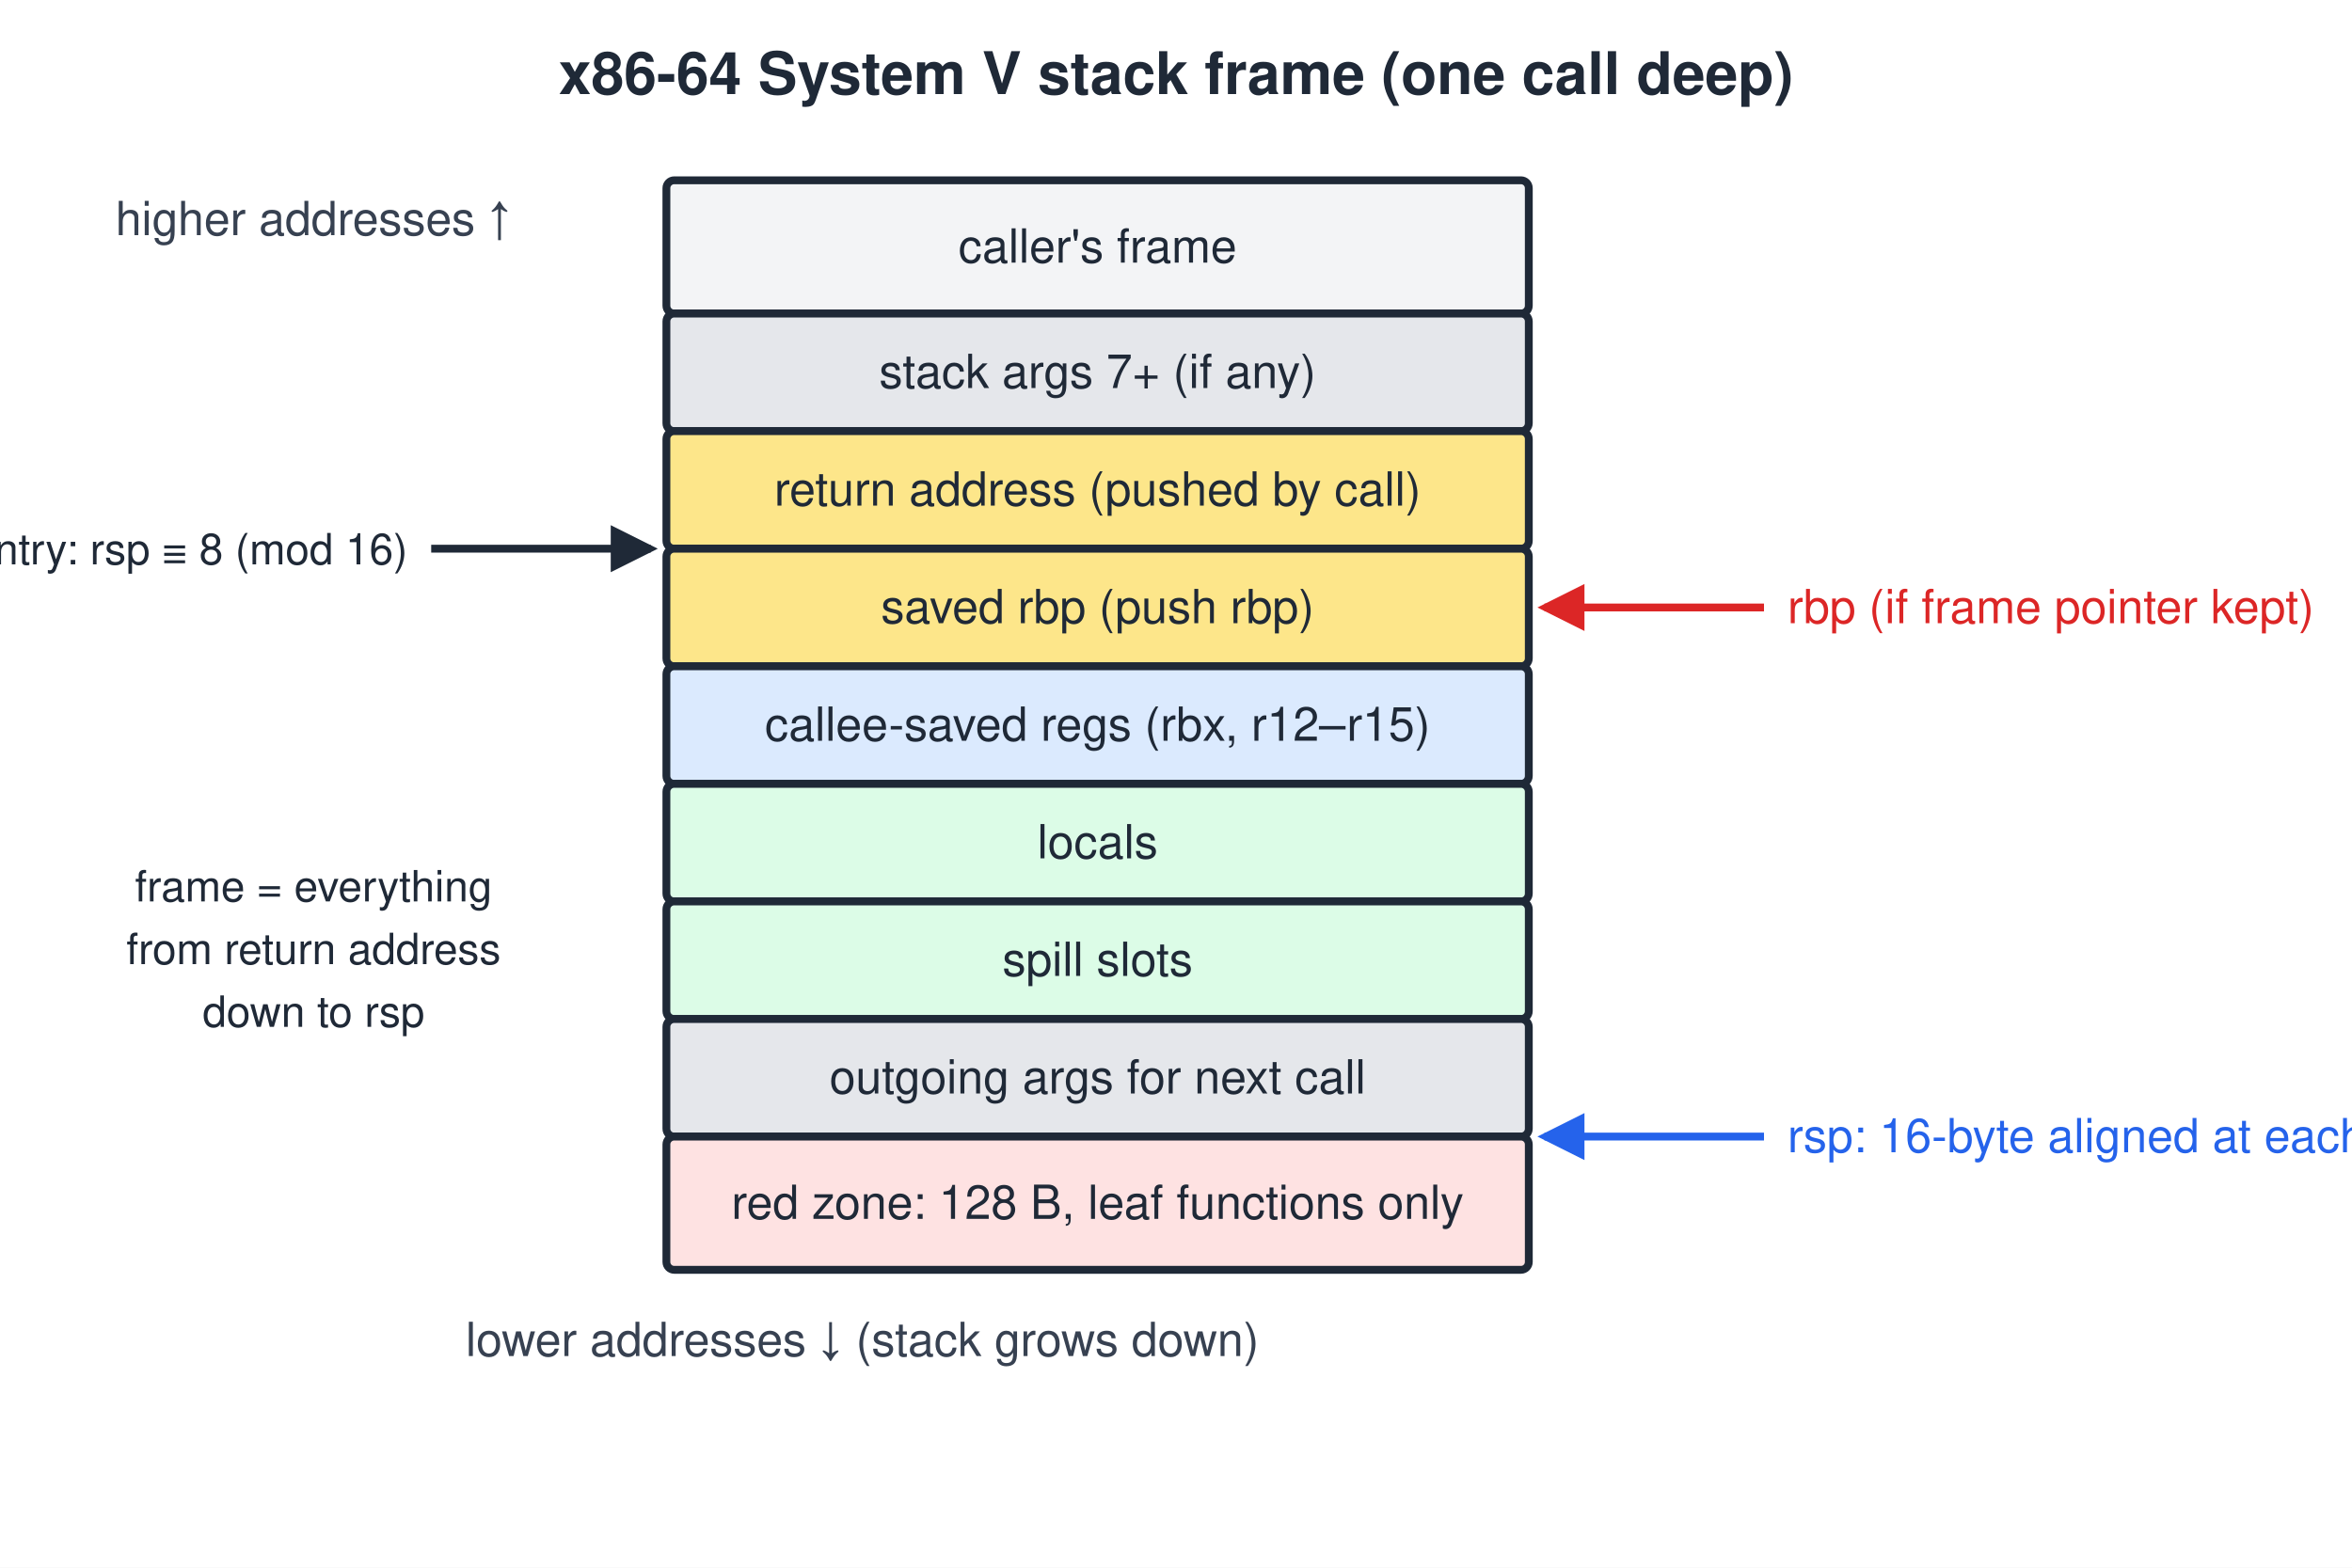
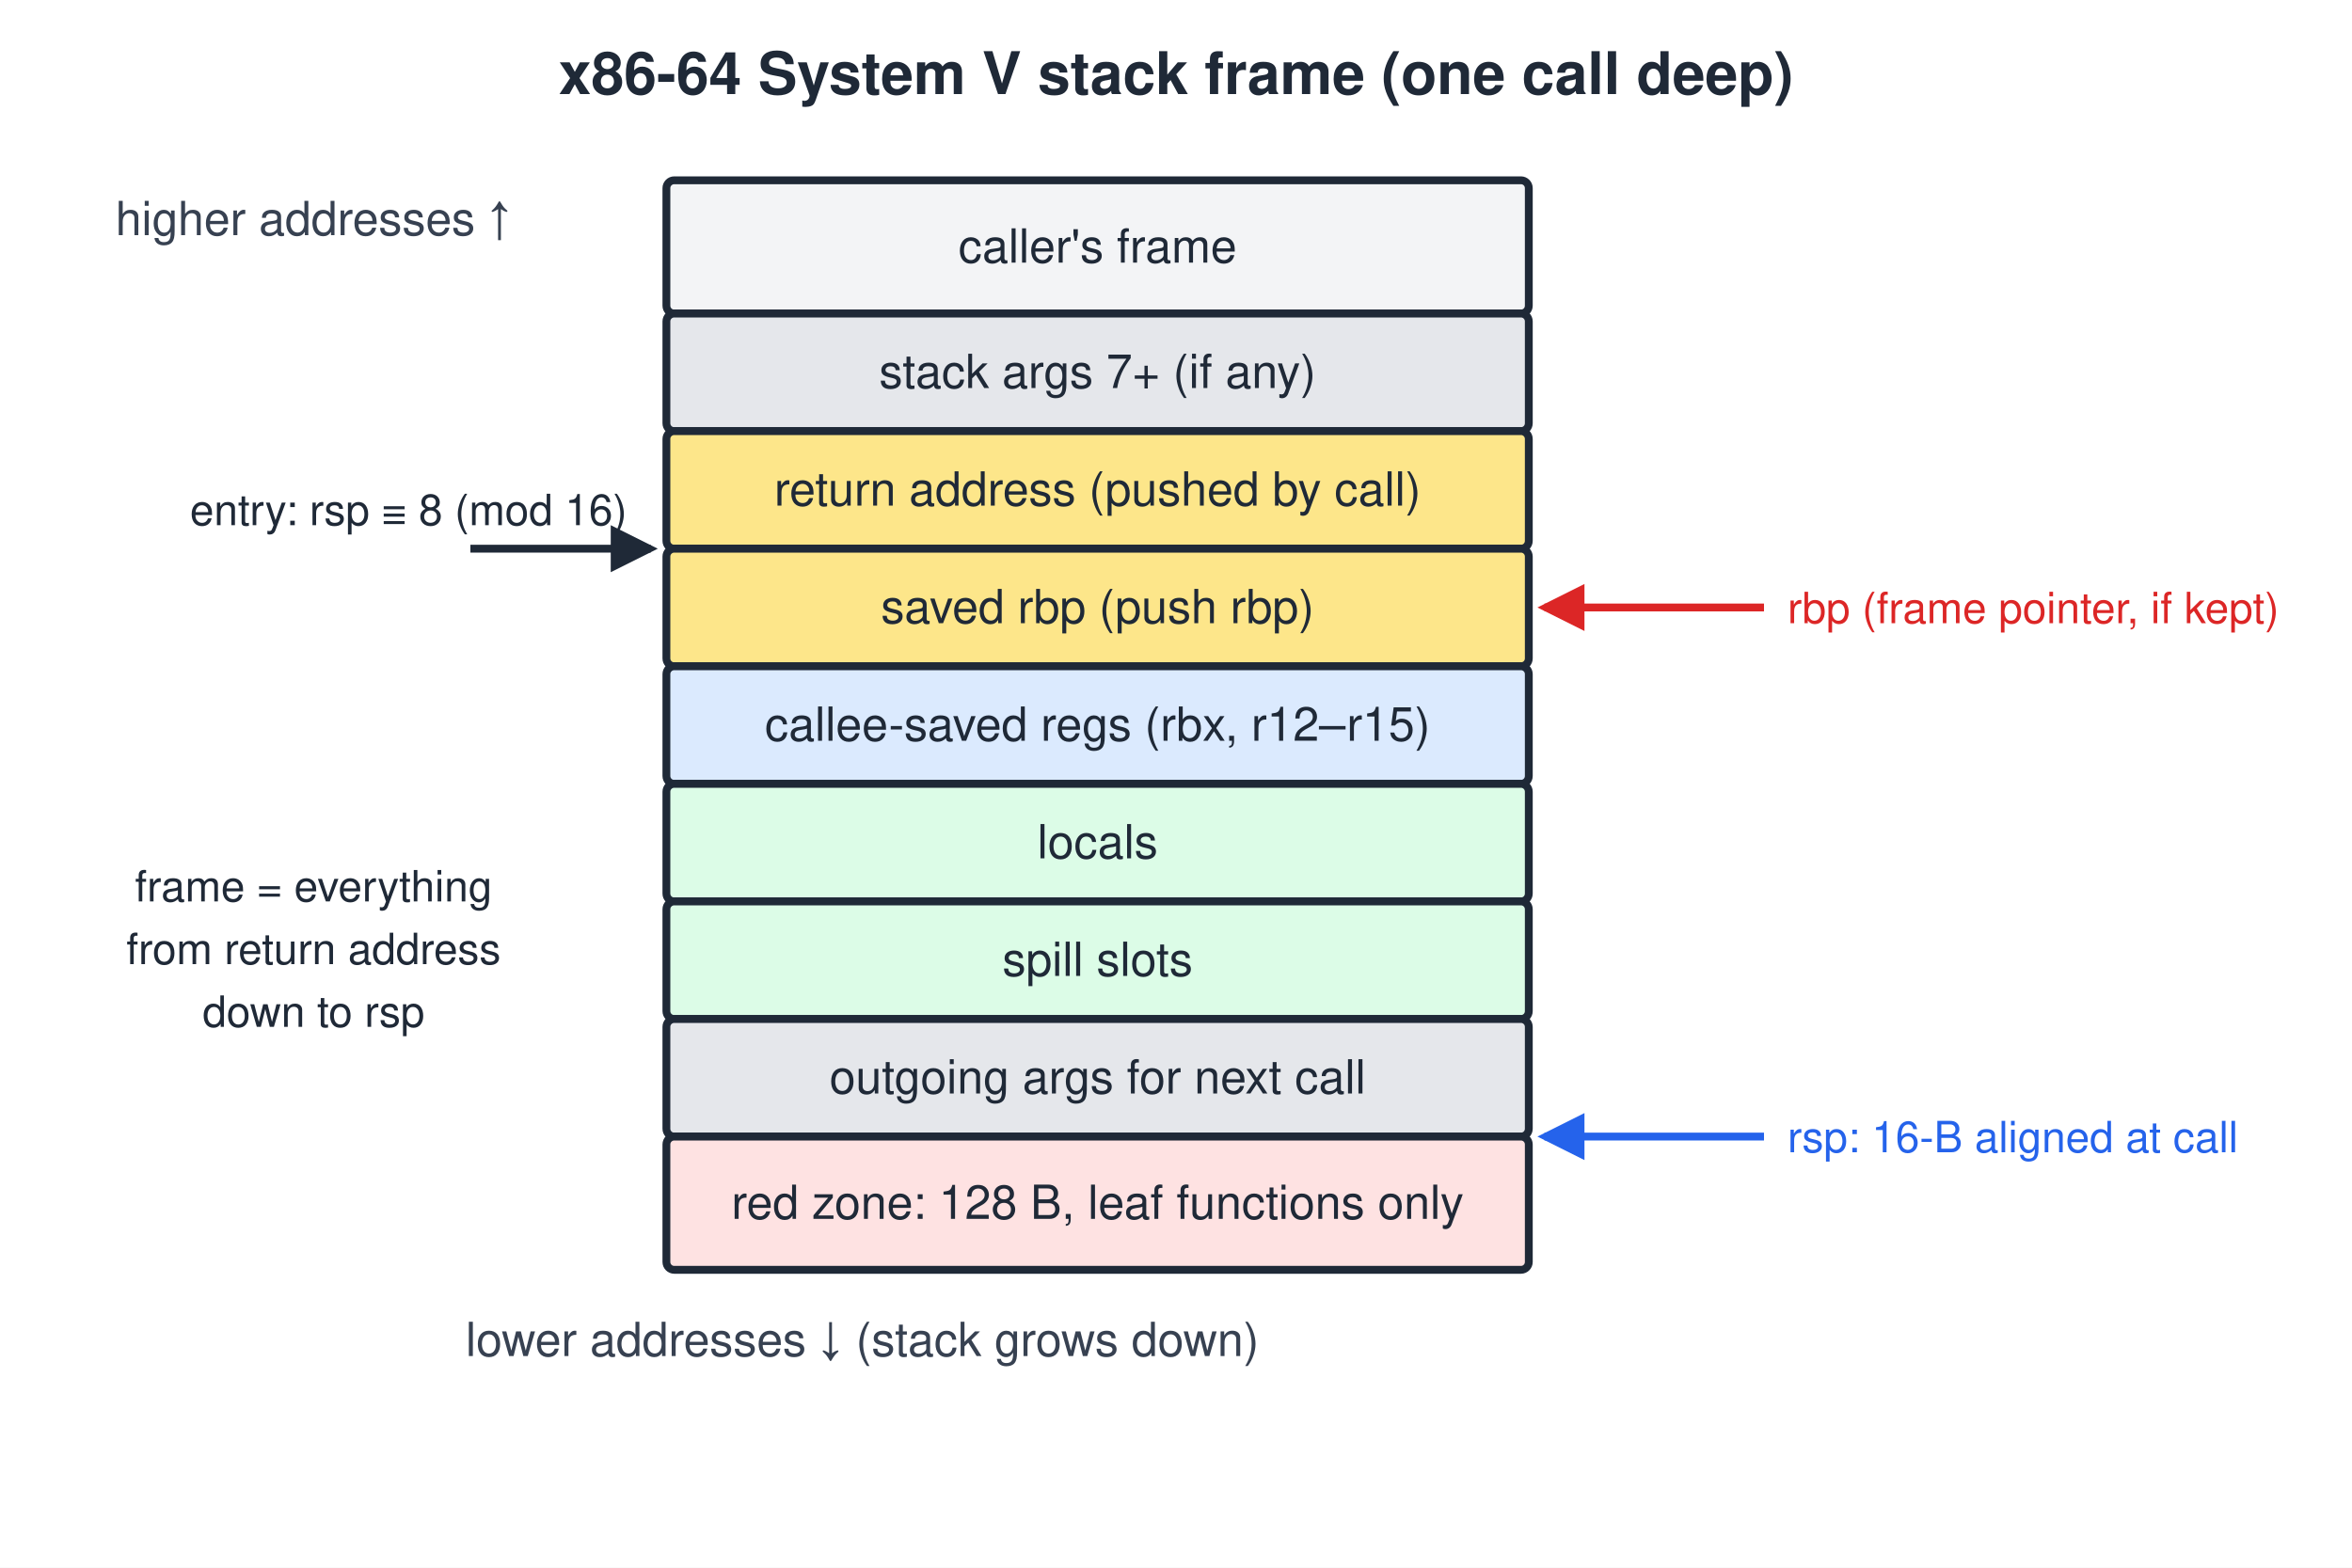
<svg xmlns="http://www.w3.org/2000/svg" viewBox="0 0 600 400" width="600" height="400" font-family="Helvetica, Arial, sans-serif" font-size="13" fill="#1f2937">
  <defs>
    <marker id="ak" viewBox="0 0 10 10" refX="8.5" refY="5" markerWidth="6" markerHeight="6" orient="auto-start-reverse">
      <path d="M0,0 L10,5 L0,10 z" fill="#1f2937" />
    </marker>
    <marker id="ar" viewBox="0 0 10 10" refX="8.5" refY="5" markerWidth="6" markerHeight="6" orient="auto-start-reverse">
      <path d="M0,0 L10,5 L0,10 z" fill="#dc2626" />
    </marker>
    <marker id="ab" viewBox="0 0 10 10" refX="8.5" refY="5" markerWidth="6" markerHeight="6" orient="auto-start-reverse">
      <path d="M0,0 L10,5 L0,10 z" fill="#2563eb" />
    </marker>
  </defs>
  <rect width="600" height="400" fill="white" />
  <text x="300" y="24" font-size="15" text-anchor="middle" font-weight="bold" fill="#1f2937">x86-64 System V stack frame (one call deep)</text>
  <rect x="170" y="46" width="220" height="34" rx="2" fill="#f3f4f6" stroke="#1f2937" stroke-width="2" />
  <text x="280.0" y="67.0" font-size="12" text-anchor="middle" fill="#1f2937">caller's frame</text>
  <rect x="170" y="80" width="220" height="30" rx="2" fill="#e5e7eb" stroke="#1f2937" stroke-width="2" />
  <text x="280.0" y="99.0" font-size="12" text-anchor="middle" fill="#1f2937">stack args 7+ (if any)</text>
  <rect x="170" y="110" width="220" height="30" rx="2" fill="#fde68a" stroke="#1f2937" stroke-width="2" />
  <text x="280.0" y="129.0" font-size="12" text-anchor="middle" fill="#1f2937">return address (pushed by call)</text>
-   <line x1="110" y1="140" x2="166" y2="140" stroke="#1f2937" stroke-width="2" marker-end="url(#ak)" />
-   <text x="104" y="144" font-size="11" text-anchor="end" fill="#1f2937">entry: rsp ≡ 8 (mod 16)</text>
+   <line x1="120" y1="140" x2="166" y2="140" stroke="#1f2937" stroke-width="2" marker-end="url(#ak)" />
+   <text x="160" y="134" font-size="11" text-anchor="end" fill="#1f2937">entry: rsp ≡ 8 (mod 16)</text>
  <rect x="170" y="140" width="220" height="30" rx="2" fill="#fde68a" stroke="#1f2937" stroke-width="2" />
  <text x="280.0" y="159.0" font-size="12" text-anchor="middle" fill="#1f2937">saved rbp (push rbp)</text>
  <line x1="450" y1="155.0" x2="394" y2="155.0" stroke="#dc2626" stroke-width="2" marker-end="url(#ar)" />
-   <text x="456" y="159.0" font-size="12" text-anchor="start" fill="#dc2626">rbp (if frame pointer kept)</text>
+   <text x="456" y="159.0" font-size="11" text-anchor="start" fill="#dc2626">rbp (frame pointer, if kept)</text>
  <rect x="170" y="170" width="220" height="30" rx="2" fill="#dbeafe" stroke="#1f2937" stroke-width="2" />
  <text x="280.0" y="189.0" font-size="12" text-anchor="middle" fill="#1f2937">callee-saved regs (rbx, r12–r15)</text>
  <rect x="170" y="200" width="220" height="30" rx="2" fill="#dcfce7" stroke="#1f2937" stroke-width="2" />
  <text x="280.0" y="219.0" font-size="12" text-anchor="middle" fill="#1f2937">locals</text>
  <rect x="170" y="230" width="220" height="30" rx="2" fill="#dcfce7" stroke="#1f2937" stroke-width="2" />
  <text x="280.0" y="249.0" font-size="12" text-anchor="middle" fill="#1f2937">spill slots</text>
  <rect x="170" y="260" width="220" height="30" rx="2" fill="#e5e7eb" stroke="#1f2937" stroke-width="2" />
  <text x="280.0" y="279.0" font-size="12" text-anchor="middle" fill="#1f2937">outgoing args for next call</text>
  <line x1="450" y1="290" x2="394" y2="290" stroke="#2563eb" stroke-width="2" marker-end="url(#ab)" />
-   <text x="456" y="294" font-size="12" text-anchor="start" fill="#2563eb">rsp: 16-byte aligned at each call</text>
+   <text x="456" y="294" font-size="11" text-anchor="start" fill="#2563eb">rsp: 16-B aligned at call</text>
  <rect x="170" y="290" width="220" height="34" rx="2" fill="#fee2e2" stroke="#1f2937" stroke-width="2" />
  <text x="280.0" y="311.0" font-size="12" text-anchor="middle" fill="#1f2937">red zone: 128 B, leaf functions only</text>
  <text x="220.0" y="346" font-size="12" text-anchor="middle" fill="#374151">lower addresses ↓ (stack grows down)</text>
  <text x="80" y="60" font-size="12" text-anchor="middle" fill="#374151">higher addresses ↑</text>
  <text x="80" y="230" font-size="11" text-anchor="middle" fill="#1f2937">frame = everything</text>
  <text x="80" y="246" font-size="11" text-anchor="middle" fill="#1f2937">from return address</text>
  <text x="80" y="262" font-size="11" text-anchor="middle" fill="#1f2937">down to rsp</text>
</svg>
